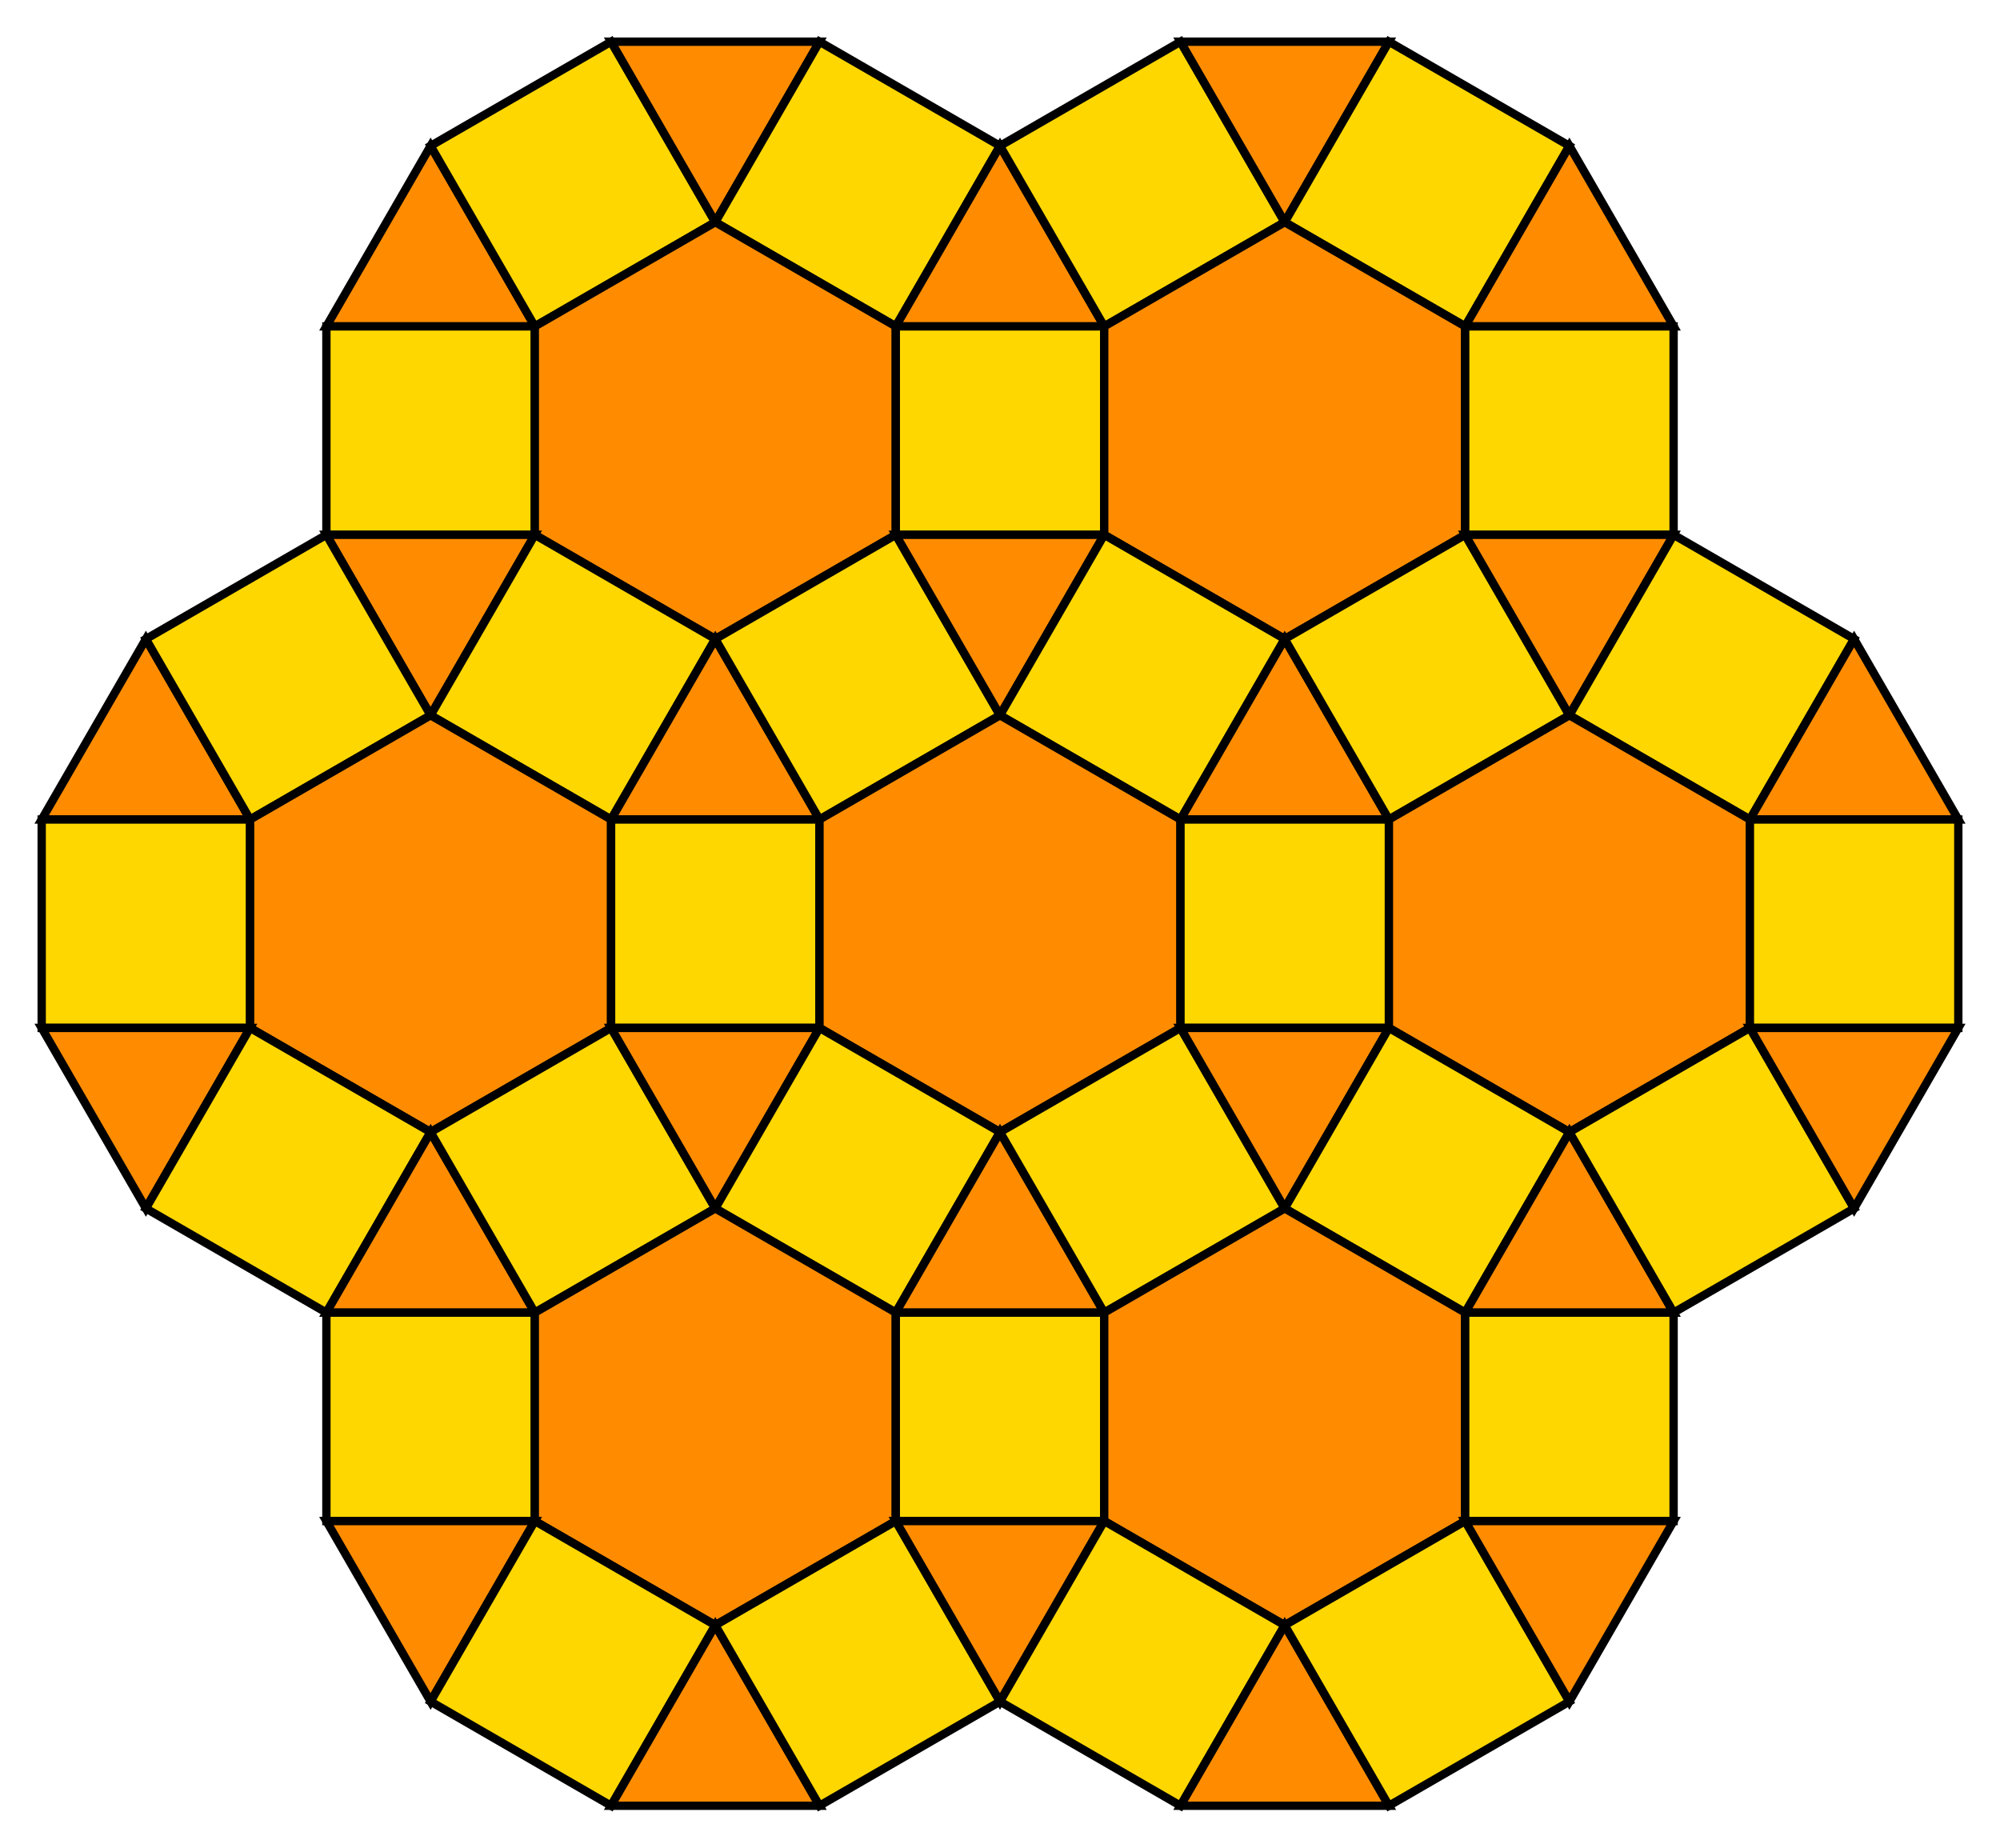
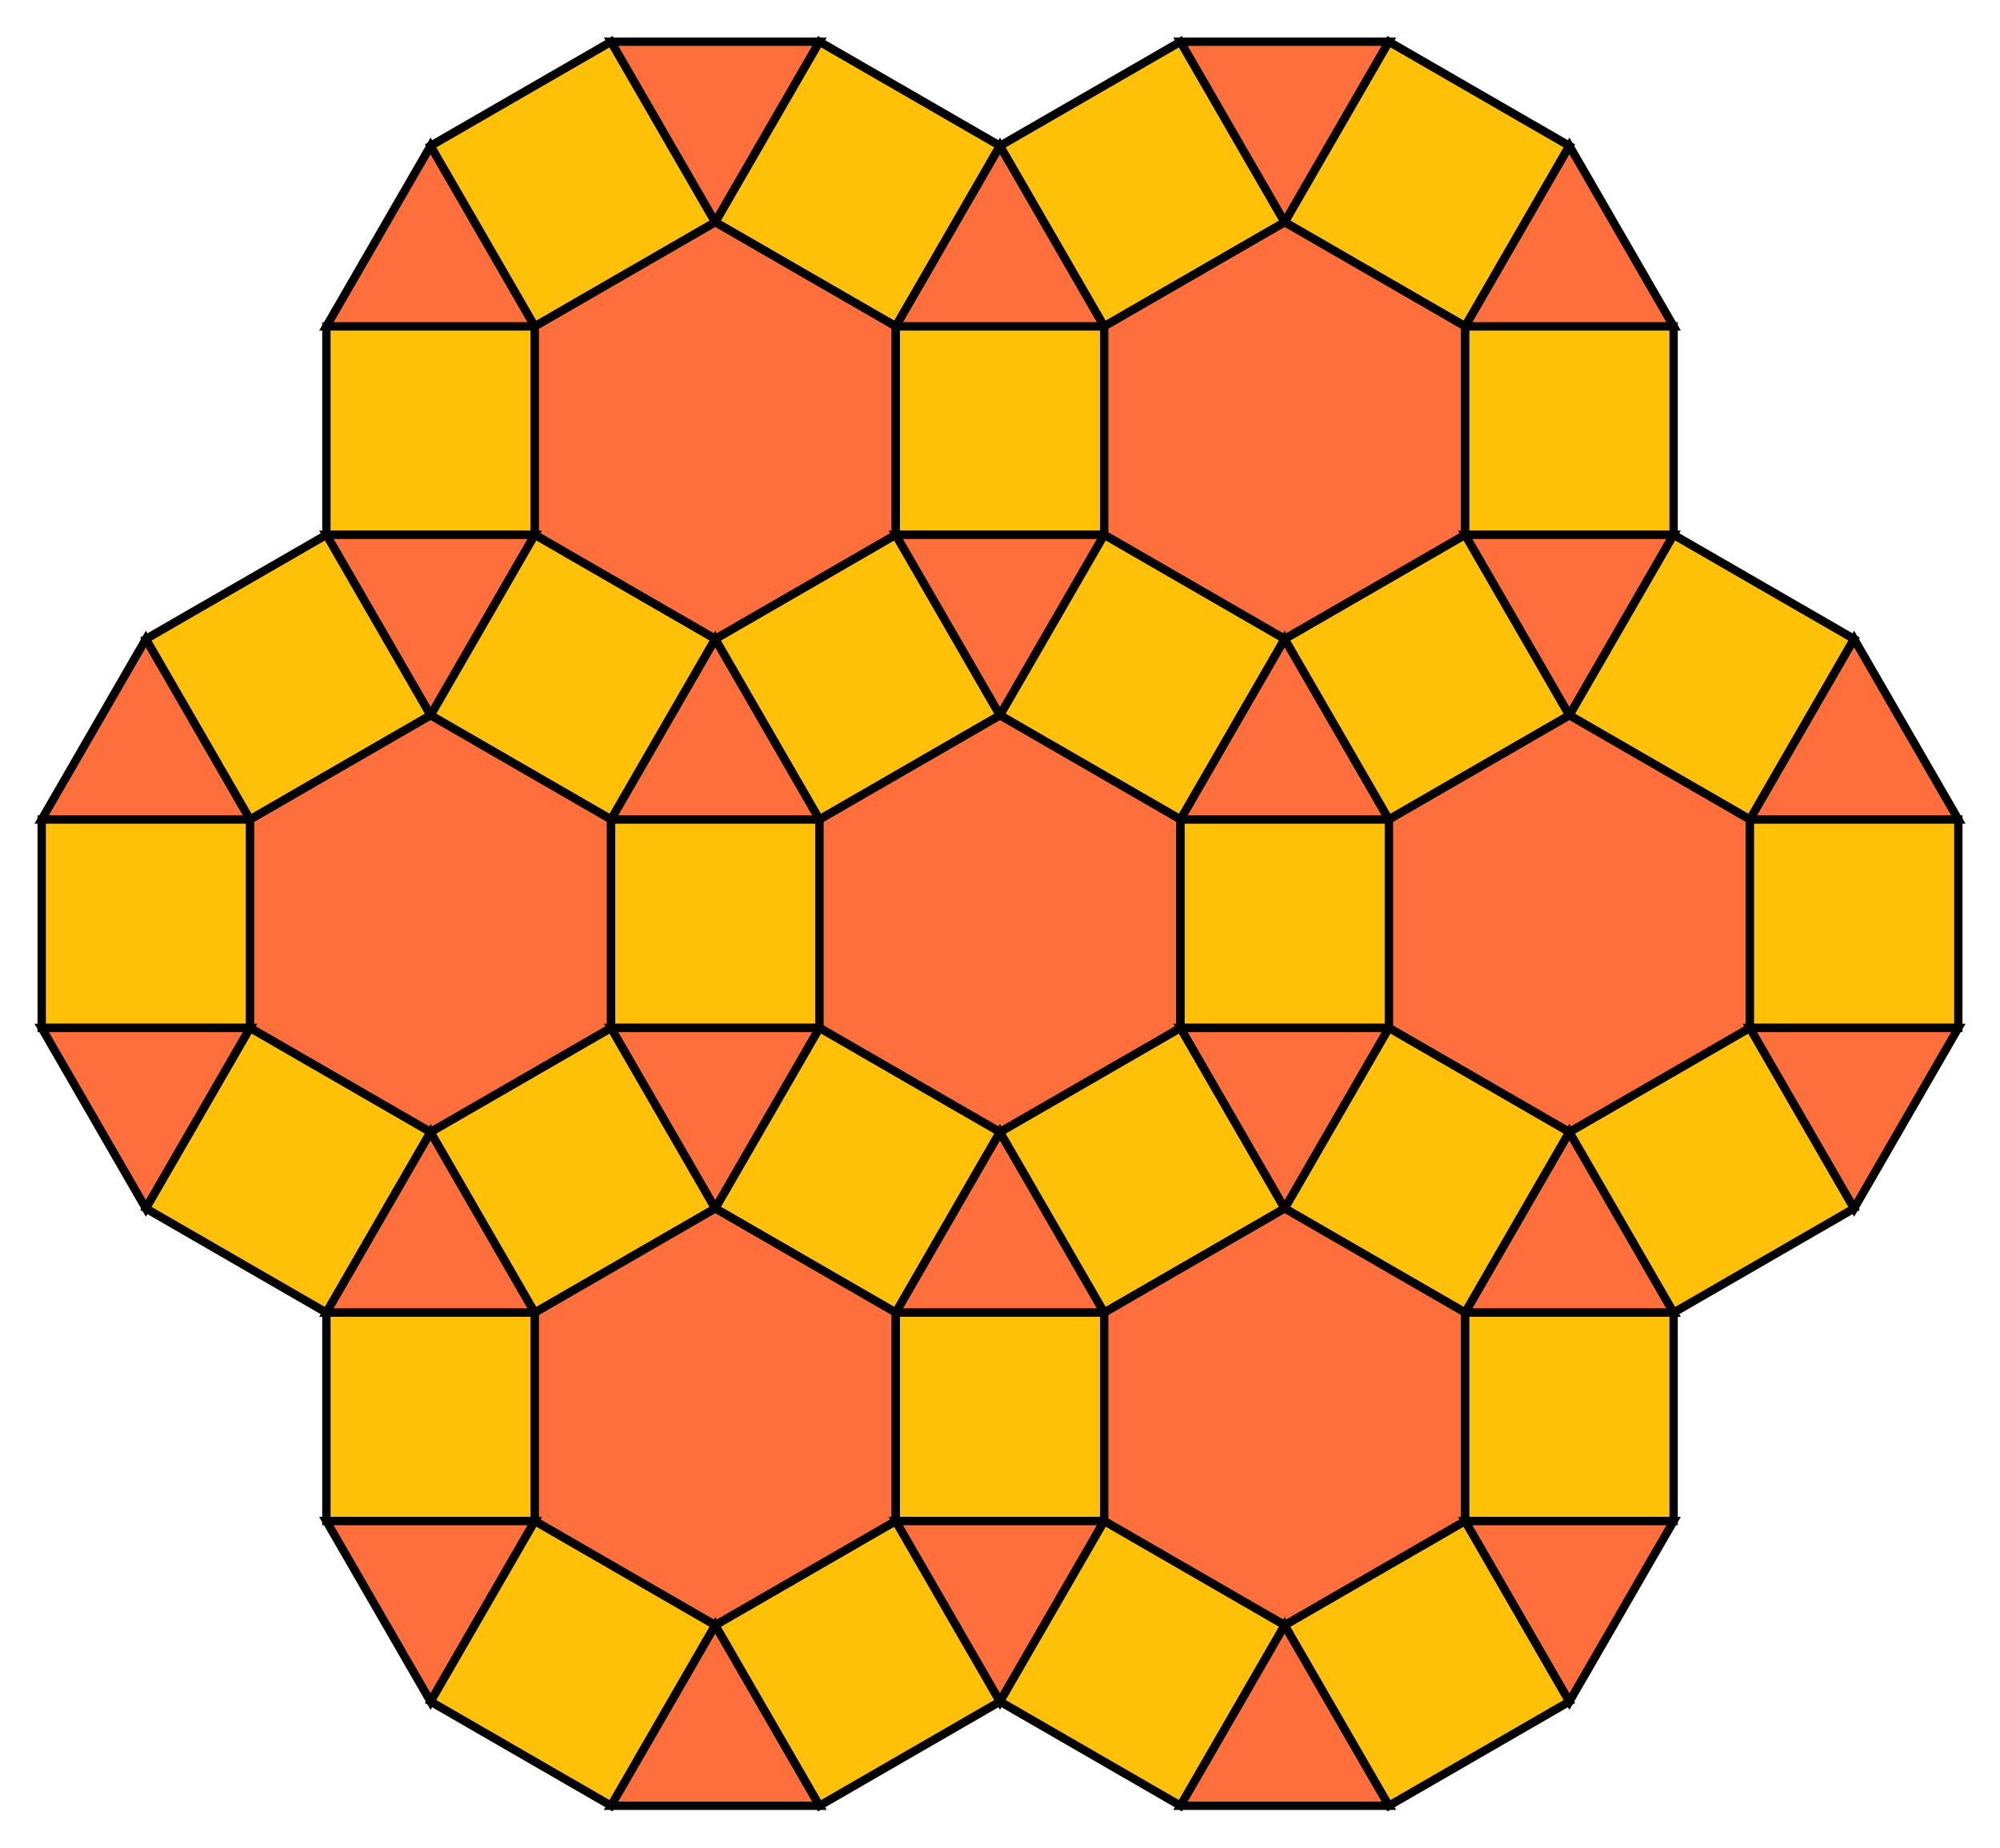
<svg xmlns="http://www.w3.org/2000/svg" width="239.904" height="221.603" viewBox="0 0 239.904 221.603">
-   <polygon points="51.651,17.5 64.151,39.151 39.151,39.151" stroke="black" stroke-linecap="round" stroke-width="1" fill="darkorange" />
-   <polygon points="73.301,5.0 85.801,26.651 64.151,39.151 51.651,17.5" stroke="black" stroke-linecap="round" stroke-width="1" fill="gold" />
-   <polygon points="73.301,5.0 98.301,5.0 85.801,26.651" stroke="black" stroke-linecap="round" stroke-width="1" fill="darkorange" />
-   <polygon points="98.301,5.0 119.952,17.5 107.452,39.151 85.801,26.651" stroke="black" stroke-linecap="round" stroke-width="1" fill="gold" />
-   <polygon points="119.952,17.5 132.452,39.151 107.452,39.151" stroke="black" stroke-linecap="round" stroke-width="1" fill="darkorange" />
-   <polygon points="39.151,39.151 64.151,39.151 64.151,64.151 39.151,64.151" stroke="black" stroke-linecap="round" stroke-width="1" fill="gold" />
-   <polygon points="85.801,26.651 107.452,39.151 107.452,64.151 85.801,76.651 64.151,64.151 64.151,39.151" stroke="black" stroke-linecap="round" stroke-width="1" fill="darkorange" />
-   <polygon points="107.452,39.151 132.452,39.151 132.452,64.151 107.452,64.151" stroke="black" stroke-linecap="round" stroke-width="1" fill="gold" />
-   <polygon points="39.151,64.151 64.151,64.151 51.651,85.801" stroke="black" stroke-linecap="round" stroke-width="1" fill="darkorange" />
-   <polygon points="64.151,64.151 85.801,76.651 73.301,98.301 51.651,85.801" stroke="black" stroke-linecap="round" stroke-width="1" fill="gold" />
-   <polygon points="85.801,76.651 98.301,98.301 73.301,98.301" stroke="black" stroke-linecap="round" stroke-width="1" fill="darkorange" />
-   <polygon points="107.452,64.151 119.952,85.801 98.301,98.301 85.801,76.651" stroke="black" stroke-linecap="round" stroke-width="1" fill="gold" />
-   <polygon points="107.452,64.151 132.452,64.151 119.952,85.801" stroke="black" stroke-linecap="round" stroke-width="1" fill="darkorange" />
-   <polygon points="141.603,5.0 154.103,26.651 132.452,39.151 119.952,17.5" stroke="black" stroke-linecap="round" stroke-width="1" fill="gold" />
-   <polygon points="141.603,5.0 166.603,5.0 154.103,26.651" stroke="black" stroke-linecap="round" stroke-width="1" fill="darkorange" />
-   <polygon points="166.603,5.0 188.253,17.5 175.753,39.151 154.103,26.651" stroke="black" stroke-linecap="round" stroke-width="1" fill="gold" />
-   <polygon points="188.253,17.5 200.753,39.151 175.753,39.151" stroke="black" stroke-linecap="round" stroke-width="1" fill="darkorange" />
-   <polygon points="154.103,26.651 175.753,39.151 175.753,64.151 154.103,76.651 132.452,64.151 132.452,39.151" stroke="black" stroke-linecap="round" stroke-width="1" fill="darkorange" />
-   <polygon points="175.753,39.151 200.753,39.151 200.753,64.151 175.753,64.151" stroke="black" stroke-linecap="round" stroke-width="1" fill="gold" />
-   <polygon points="132.452,64.151 154.103,76.651 141.603,98.301 119.952,85.801" stroke="black" stroke-linecap="round" stroke-width="1" fill="gold" />
-   <polygon points="154.103,76.651 166.603,98.301 141.603,98.301" stroke="black" stroke-linecap="round" stroke-width="1" fill="darkorange" />
-   <polygon points="175.753,64.151 188.253,85.801 166.603,98.301 154.103,76.651" stroke="black" stroke-linecap="round" stroke-width="1" fill="gold" />
-   <polygon points="175.753,64.151 200.753,64.151 188.253,85.801" stroke="black" stroke-linecap="round" stroke-width="1" fill="darkorange" />
-   <polygon points="17.5,76.651 30.0,98.301 5.0,98.301" stroke="black" stroke-linecap="round" stroke-width="1" fill="darkorange" />
-   <polygon points="39.151,64.151 51.651,85.801 30,98.301 17.5,76.651" stroke="black" stroke-linecap="round" stroke-width="1" fill="gold" />
-   <polygon points="5.0,98.301 30.0,98.301 30.0,123.301 5.0,123.301" stroke="black" stroke-linecap="round" stroke-width="1" fill="gold" />
-   <polygon points="51.651,85.801 73.301,98.301 73.301,123.301 51.651,135.801 30.0,123.301 30.0,98.301" stroke="black" stroke-linecap="round" stroke-width="1" fill="darkorange" />
-   <polygon points="73.301,98.301 98.301,98.301 98.301,123.301 73.301,123.301" stroke="black" stroke-linecap="round" stroke-width="1" fill="gold" />
-   <polygon points="5.0,123.301 30.0,123.301 17.5,144.952" stroke="black" stroke-linecap="round" stroke-width="1" fill="darkorange" />
-   <polygon points="30,123.301 51.651,135.801 39.151,157.452 17.5,144.952" stroke="black" stroke-linecap="round" stroke-width="1" fill="gold" />
-   <polygon points="51.651,135.801 64.151,157.452 39.151,157.452" stroke="black" stroke-linecap="round" stroke-width="1" fill="darkorange" />
-   <polygon points="73.301,123.301 85.801,144.952 64.151,157.452 51.651,135.801" stroke="black" stroke-linecap="round" stroke-width="1" fill="gold" />
-   <polygon points="73.301,123.301 98.301,123.301 85.801,144.952" stroke="black" stroke-linecap="round" stroke-width="1" fill="darkorange" />
-   <polygon points="119.952,85.801 141.603,98.301 141.603,123.301 119.952,135.801 98.301,123.301 98.301,98.301" stroke="black" stroke-linecap="round" stroke-width="1" fill="darkorange" />
-   <polygon points="141.603,98.301 166.603,98.301 166.603,123.301 141.603,123.301" stroke="black" stroke-linecap="round" stroke-width="1" fill="gold" />
-   <polygon points="98.301,123.301 119.952,135.801 107.452,157.452 85.801,144.952" stroke="black" stroke-linecap="round" stroke-width="1" fill="gold" />
-   <polygon points="119.952,135.801 132.452,157.452 107.452,157.452" stroke="black" stroke-linecap="round" stroke-width="1" fill="darkorange" />
-   <polygon points="141.603,123.301 154.103,144.952 132.452,157.452 119.952,135.801" stroke="black" stroke-linecap="round" stroke-width="1" fill="gold" />
-   <polygon points="141.603,123.301 166.603,123.301 154.103,144.952" stroke="black" stroke-linecap="round" stroke-width="1" fill="darkorange" />
-   <polygon points="200.753,64.151 222.404,76.651 209.904,98.301 188.253,85.801" stroke="black" stroke-linecap="round" stroke-width="1" fill="gold" />
-   <polygon points="222.404,76.651 234.904,98.301 209.904,98.301" stroke="black" stroke-linecap="round" stroke-width="1" fill="darkorange" />
-   <polygon points="188.253,85.801 209.904,98.301 209.904,123.301 188.253,135.801 166.603,123.301 166.603,98.301" stroke="black" stroke-linecap="round" stroke-width="1" fill="darkorange" />
-   <polygon points="209.904,98.301 234.904,98.301 234.904,123.301 209.904,123.301" stroke="black" stroke-linecap="round" stroke-width="1" fill="gold" />
-   <polygon points="166.603,123.301 188.253,135.801 175.753,157.452 154.103,144.952" stroke="black" stroke-linecap="round" stroke-width="1" fill="gold" />
-   <polygon points="188.253,135.801 200.753,157.452 175.753,157.452" stroke="black" stroke-linecap="round" stroke-width="1" fill="darkorange" />
-   <polygon points="209.904,123.301 222.404,144.952 200.753,157.452 188.253,135.801" stroke="black" stroke-linecap="round" stroke-width="1" fill="gold" />
-   <polygon points="209.904,123.301 234.904,123.301 222.404,144.952" stroke="black" stroke-linecap="round" stroke-width="1" fill="darkorange" />
-   <polygon points="39.151,157.452 64.151,157.452 64.151,182.452 39.151,182.452" stroke="black" stroke-linecap="round" stroke-width="1" fill="gold" />
-   <polygon points="85.801,144.952 107.452,157.452 107.452,182.452 85.801,194.952 64.151,182.452 64.151,157.452" stroke="black" stroke-linecap="round" stroke-width="1" fill="darkorange" />
-   <polygon points="107.452,157.452 132.452,157.452 132.452,182.452 107.452,182.452" stroke="black" stroke-linecap="round" stroke-width="1" fill="gold" />
-   <polygon points="39.151,182.452 64.151,182.452 51.651,204.103" stroke="black" stroke-linecap="round" stroke-width="1" fill="darkorange" />
-   <polygon points="64.151,182.452 85.801,194.952 73.301,216.603 51.651,204.103" stroke="black" stroke-linecap="round" stroke-width="1" fill="gold" />
-   <polygon points="85.801,194.952 98.301,216.603 73.301,216.603" stroke="black" stroke-linecap="round" stroke-width="1" fill="darkorange" />
-   <polygon points="107.452,182.452 119.952,204.103 98.301,216.603 85.801,194.952" stroke="black" stroke-linecap="round" stroke-width="1" fill="gold" />
-   <polygon points="107.452,182.452 132.452,182.452 119.952,204.103" stroke="black" stroke-linecap="round" stroke-width="1" fill="darkorange" />
-   <polygon points="154.103,144.952 175.753,157.452 175.753,182.452 154.103,194.952 132.452,182.452 132.452,157.452" stroke="black" stroke-linecap="round" stroke-width="1" fill="darkorange" />
-   <polygon points="175.753,157.452 200.753,157.452 200.753,182.452 175.753,182.452" stroke="black" stroke-linecap="round" stroke-width="1" fill="gold" />
-   <polygon points="132.452,182.452 154.103,194.952 141.603,216.603 119.952,204.103" stroke="black" stroke-linecap="round" stroke-width="1" fill="gold" />
-   <polygon points="154.103,194.952 166.603,216.603 141.603,216.603" stroke="black" stroke-linecap="round" stroke-width="1" fill="darkorange" />
-   <polygon points="175.753,182.452 188.253,204.103 166.603,216.603 154.103,194.952" stroke="black" stroke-linecap="round" stroke-width="1" fill="gold" />
-   <polygon points="175.753,182.452 200.753,182.452 188.253,204.103" stroke="black" stroke-linecap="round" stroke-width="1" fill="darkorange" />
+   <polygon points="51.651,17.5 64.151,39.151 39.151,39.151" stroke="black" stroke-linecap="round" stroke-width="1" fill="#FF6F3C" />
+   <polygon points="73.301,5.0 85.801,26.651 64.151,39.151 51.651,17.5" stroke="black" stroke-linecap="round" stroke-width="1" fill="#FFC107" />
+   <polygon points="73.301,5.0 98.301,5.0 85.801,26.651" stroke="black" stroke-linecap="round" stroke-width="1" fill="#FF6F3C" />
+   <polygon points="98.301,5.0 119.952,17.5 107.452,39.151 85.801,26.651" stroke="black" stroke-linecap="round" stroke-width="1" fill="#FFC107" />
+   <polygon points="119.952,17.5 132.452,39.151 107.452,39.151" stroke="black" stroke-linecap="round" stroke-width="1" fill="#FF6F3C" />
+   <polygon points="39.151,39.151 64.151,39.151 64.151,64.151 39.151,64.151" stroke="black" stroke-linecap="round" stroke-width="1" fill="#FFC107" />
+   <polygon points="85.801,26.651 107.452,39.151 107.452,64.151 85.801,76.651 64.151,64.151 64.151,39.151" stroke="black" stroke-linecap="round" stroke-width="1" fill="#FF6F3C" />
+   <polygon points="107.452,39.151 132.452,39.151 132.452,64.151 107.452,64.151" stroke="black" stroke-linecap="round" stroke-width="1" fill="#FFC107" />
+   <polygon points="39.151,64.151 64.151,64.151 51.651,85.801" stroke="black" stroke-linecap="round" stroke-width="1" fill="#FF6F3C" />
+   <polygon points="64.151,64.151 85.801,76.651 73.301,98.301 51.651,85.801" stroke="black" stroke-linecap="round" stroke-width="1" fill="#FFC107" />
+   <polygon points="85.801,76.651 98.301,98.301 73.301,98.301" stroke="black" stroke-linecap="round" stroke-width="1" fill="#FF6F3C" />
+   <polygon points="107.452,64.151 119.952,85.801 98.301,98.301 85.801,76.651" stroke="black" stroke-linecap="round" stroke-width="1" fill="#FFC107" />
+   <polygon points="107.452,64.151 132.452,64.151 119.952,85.801" stroke="black" stroke-linecap="round" stroke-width="1" fill="#FF6F3C" />
+   <polygon points="141.603,5.0 154.103,26.651 132.452,39.151 119.952,17.5" stroke="black" stroke-linecap="round" stroke-width="1" fill="#FFC107" />
+   <polygon points="141.603,5.0 166.603,5.0 154.103,26.651" stroke="black" stroke-linecap="round" stroke-width="1" fill="#FF6F3C" />
+   <polygon points="166.603,5.0 188.253,17.5 175.753,39.151 154.103,26.651" stroke="black" stroke-linecap="round" stroke-width="1" fill="#FFC107" />
+   <polygon points="188.253,17.5 200.753,39.151 175.753,39.151" stroke="black" stroke-linecap="round" stroke-width="1" fill="#FF6F3C" />
+   <polygon points="154.103,26.651 175.753,39.151 175.753,64.151 154.103,76.651 132.452,64.151 132.452,39.151" stroke="black" stroke-linecap="round" stroke-width="1" fill="#FF6F3C" />
+   <polygon points="175.753,39.151 200.753,39.151 200.753,64.151 175.753,64.151" stroke="black" stroke-linecap="round" stroke-width="1" fill="#FFC107" />
+   <polygon points="132.452,64.151 154.103,76.651 141.603,98.301 119.952,85.801" stroke="black" stroke-linecap="round" stroke-width="1" fill="#FFC107" />
+   <polygon points="154.103,76.651 166.603,98.301 141.603,98.301" stroke="black" stroke-linecap="round" stroke-width="1" fill="#FF6F3C" />
+   <polygon points="175.753,64.151 188.253,85.801 166.603,98.301 154.103,76.651" stroke="black" stroke-linecap="round" stroke-width="1" fill="#FFC107" />
+   <polygon points="175.753,64.151 200.753,64.151 188.253,85.801" stroke="black" stroke-linecap="round" stroke-width="1" fill="#FF6F3C" />
+   <polygon points="17.5,76.651 30.0,98.301 5.0,98.301" stroke="black" stroke-linecap="round" stroke-width="1" fill="#FF6F3C" />
+   <polygon points="39.151,64.151 51.651,85.801 30,98.301 17.5,76.651" stroke="black" stroke-linecap="round" stroke-width="1" fill="#FFC107" />
+   <polygon points="5.0,98.301 30.0,98.301 30.0,123.301 5.0,123.301" stroke="black" stroke-linecap="round" stroke-width="1" fill="#FFC107" />
+   <polygon points="51.651,85.801 73.301,98.301 73.301,123.301 51.651,135.801 30.0,123.301 30.0,98.301" stroke="black" stroke-linecap="round" stroke-width="1" fill="#FF6F3C" />
+   <polygon points="73.301,98.301 98.301,98.301 98.301,123.301 73.301,123.301" stroke="black" stroke-linecap="round" stroke-width="1" fill="#FFC107" />
+   <polygon points="5.0,123.301 30.0,123.301 17.5,144.952" stroke="black" stroke-linecap="round" stroke-width="1" fill="#FF6F3C" />
+   <polygon points="30,123.301 51.651,135.801 39.151,157.452 17.5,144.952" stroke="black" stroke-linecap="round" stroke-width="1" fill="#FFC107" />
+   <polygon points="51.651,135.801 64.151,157.452 39.151,157.452" stroke="black" stroke-linecap="round" stroke-width="1" fill="#FF6F3C" />
+   <polygon points="73.301,123.301 85.801,144.952 64.151,157.452 51.651,135.801" stroke="black" stroke-linecap="round" stroke-width="1" fill="#FFC107" />
+   <polygon points="73.301,123.301 98.301,123.301 85.801,144.952" stroke="black" stroke-linecap="round" stroke-width="1" fill="#FF6F3C" />
+   <polygon points="119.952,85.801 141.603,98.301 141.603,123.301 119.952,135.801 98.301,123.301 98.301,98.301" stroke="black" stroke-linecap="round" stroke-width="1" fill="#FF6F3C" />
+   <polygon points="141.603,98.301 166.603,98.301 166.603,123.301 141.603,123.301" stroke="black" stroke-linecap="round" stroke-width="1" fill="#FFC107" />
+   <polygon points="98.301,123.301 119.952,135.801 107.452,157.452 85.801,144.952" stroke="black" stroke-linecap="round" stroke-width="1" fill="#FFC107" />
+   <polygon points="119.952,135.801 132.452,157.452 107.452,157.452" stroke="black" stroke-linecap="round" stroke-width="1" fill="#FF6F3C" />
+   <polygon points="141.603,123.301 154.103,144.952 132.452,157.452 119.952,135.801" stroke="black" stroke-linecap="round" stroke-width="1" fill="#FFC107" />
+   <polygon points="141.603,123.301 166.603,123.301 154.103,144.952" stroke="black" stroke-linecap="round" stroke-width="1" fill="#FF6F3C" />
+   <polygon points="200.753,64.151 222.404,76.651 209.904,98.301 188.253,85.801" stroke="black" stroke-linecap="round" stroke-width="1" fill="#FFC107" />
+   <polygon points="222.404,76.651 234.904,98.301 209.904,98.301" stroke="black" stroke-linecap="round" stroke-width="1" fill="#FF6F3C" />
+   <polygon points="188.253,85.801 209.904,98.301 209.904,123.301 188.253,135.801 166.603,123.301 166.603,98.301" stroke="black" stroke-linecap="round" stroke-width="1" fill="#FF6F3C" />
+   <polygon points="209.904,98.301 234.904,98.301 234.904,123.301 209.904,123.301" stroke="black" stroke-linecap="round" stroke-width="1" fill="#FFC107" />
+   <polygon points="166.603,123.301 188.253,135.801 175.753,157.452 154.103,144.952" stroke="black" stroke-linecap="round" stroke-width="1" fill="#FFC107" />
+   <polygon points="188.253,135.801 200.753,157.452 175.753,157.452" stroke="black" stroke-linecap="round" stroke-width="1" fill="#FF6F3C" />
+   <polygon points="209.904,123.301 222.404,144.952 200.753,157.452 188.253,135.801" stroke="black" stroke-linecap="round" stroke-width="1" fill="#FFC107" />
+   <polygon points="209.904,123.301 234.904,123.301 222.404,144.952" stroke="black" stroke-linecap="round" stroke-width="1" fill="#FF6F3C" />
+   <polygon points="39.151,157.452 64.151,157.452 64.151,182.452 39.151,182.452" stroke="black" stroke-linecap="round" stroke-width="1" fill="#FFC107" />
+   <polygon points="85.801,144.952 107.452,157.452 107.452,182.452 85.801,194.952 64.151,182.452 64.151,157.452" stroke="black" stroke-linecap="round" stroke-width="1" fill="#FF6F3C" />
+   <polygon points="107.452,157.452 132.452,157.452 132.452,182.452 107.452,182.452" stroke="black" stroke-linecap="round" stroke-width="1" fill="#FFC107" />
+   <polygon points="39.151,182.452 64.151,182.452 51.651,204.103" stroke="black" stroke-linecap="round" stroke-width="1" fill="#FF6F3C" />
+   <polygon points="64.151,182.452 85.801,194.952 73.301,216.603 51.651,204.103" stroke="black" stroke-linecap="round" stroke-width="1" fill="#FFC107" />
+   <polygon points="85.801,194.952 98.301,216.603 73.301,216.603" stroke="black" stroke-linecap="round" stroke-width="1" fill="#FF6F3C" />
+   <polygon points="107.452,182.452 119.952,204.103 98.301,216.603 85.801,194.952" stroke="black" stroke-linecap="round" stroke-width="1" fill="#FFC107" />
+   <polygon points="107.452,182.452 132.452,182.452 119.952,204.103" stroke="black" stroke-linecap="round" stroke-width="1" fill="#FF6F3C" />
+   <polygon points="154.103,144.952 175.753,157.452 175.753,182.452 154.103,194.952 132.452,182.452 132.452,157.452" stroke="black" stroke-linecap="round" stroke-width="1" fill="#FF6F3C" />
+   <polygon points="175.753,157.452 200.753,157.452 200.753,182.452 175.753,182.452" stroke="black" stroke-linecap="round" stroke-width="1" fill="#FFC107" />
+   <polygon points="132.452,182.452 154.103,194.952 141.603,216.603 119.952,204.103" stroke="black" stroke-linecap="round" stroke-width="1" fill="#FFC107" />
+   <polygon points="154.103,194.952 166.603,216.603 141.603,216.603" stroke="black" stroke-linecap="round" stroke-width="1" fill="#FF6F3C" />
+   <polygon points="175.753,182.452 188.253,204.103 166.603,216.603 154.103,194.952" stroke="black" stroke-linecap="round" stroke-width="1" fill="#FFC107" />
+   <polygon points="175.753,182.452 200.753,182.452 188.253,204.103" stroke="black" stroke-linecap="round" stroke-width="1" fill="#FF6F3C" />
</svg>
